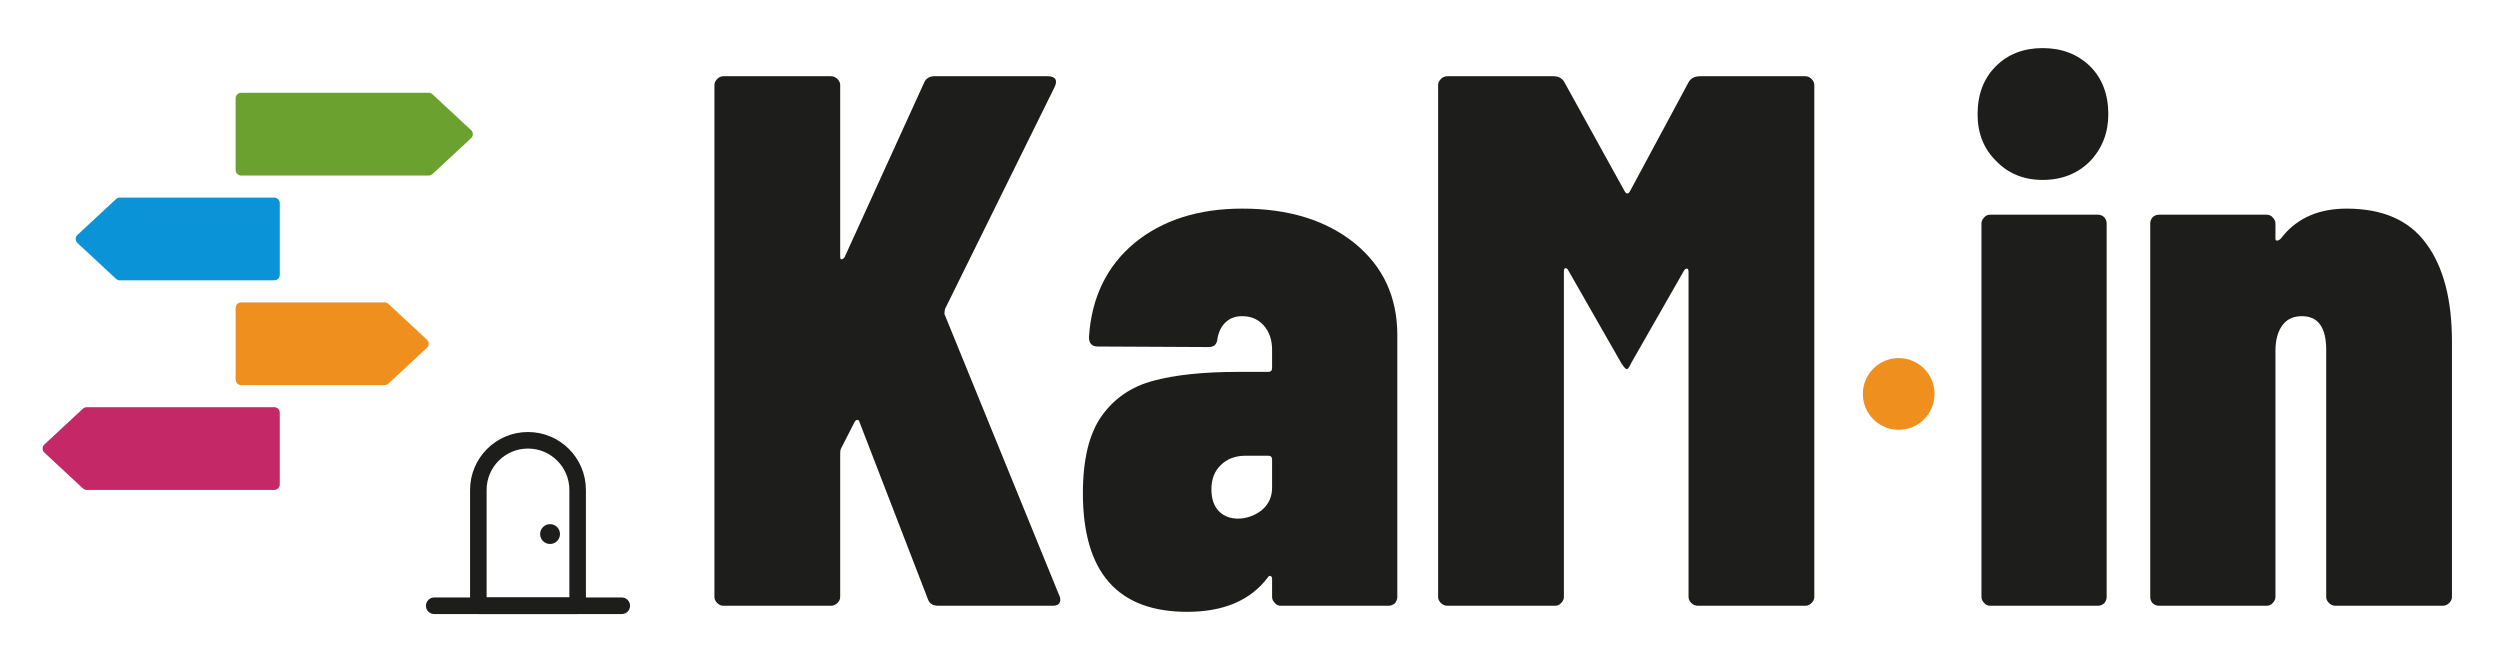
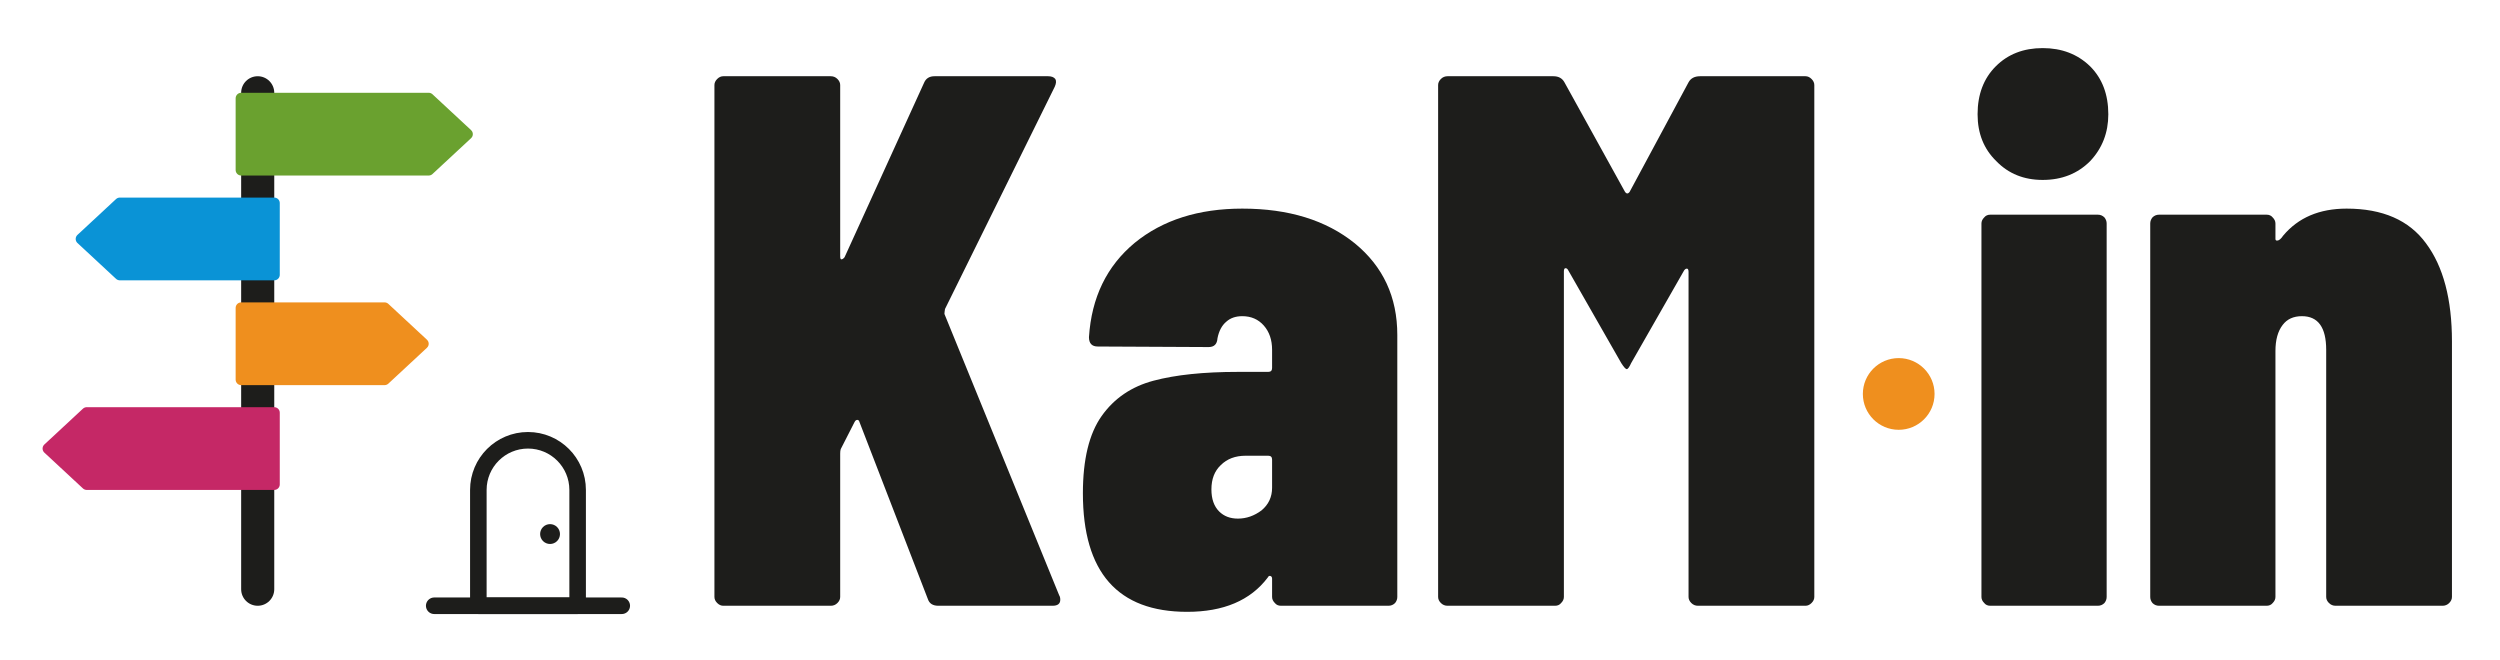
<svg xmlns="http://www.w3.org/2000/svg" viewBox="-12.72 -9.82 453.23 119.63">
-   <rect x="31.0" y="4" rx="3.0" fill="#1d1d1b" />
+   <rect x="31.0" y="4" width="6" height="96" rx="3.0" fill="#1d1d1b" />
  <path fill="#6aa12f" d="M31 8 H65 L72 14.5 L65 21 H31 Z" stroke="#6aa12f" stroke-width="2" stroke-linejoin="round" />
  <path fill="#0a93d6" d="M37 27 H9 L2 33.5 L9 40 H37 Z" stroke="#0a93d6" stroke-width="2" stroke-linejoin="round" />
  <path fill="#ef8f1e" d="M31 46 H57 L64 52.5 L57 59 H31 Z" stroke="#ef8f1e" stroke-width="2" stroke-linejoin="round" />
  <path fill="#c52866" d="M37 65 H3 L-4 71.5 L3 78 H37 Z" stroke="#c52866" stroke-width="2" stroke-linejoin="round" />
  <path d="M74 100 V79.0 A9.0 9.0 0 0 1 92 79.0 V100Z" fill="none" stroke="#1d1d1b" stroke-width="3" stroke-linejoin="round" />
  <circle cx="87" cy="87.0" r="1.8" fill="#1d1d1b" />
  <path d="M66 100 H100" stroke="#1d1d1b" stroke-width="3" stroke-linecap="round" />
  <path fill="#1d1d1b" transform="translate(112 100)" d="M4.8 -1.6V-94.4Q4.8 -95 5.3 -95.5Q5.8 -96 6.4 -96H25.9Q26.6 -96 27.1 -95.5Q27.6 -95 27.6 -94.4V-63.4Q27.6 -62.8 27.8 -62.8Q28.1 -62.8 28.4 -63.2L42.8 -94.8Q43.3 -96 44.7 -96H65.3Q66.2 -96 66.6 -95.5Q66.9 -95 66.5 -94.1L46.6 -53.8Q46.5 -53.2 46.5 -52.9L67.3 -1.9Q67.5 -1.6 67.5 -1.1Q67.5 0 66.1 0H45.4Q43.9 0 43.5 -1.2L31.1 -33.3Q31 -33.7 30.7 -33.7Q30.4 -33.7 30.2 -33.3L27.7 -28.4Q27.6 -28.1 27.6 -27.6V-1.6Q27.6 -1 27.1 -0.5Q26.6 0 25.9 0H6.4Q5.8 0 5.3 -0.5Q4.8 -1 4.8 -1.6ZM128.6 -49.1V-1.6Q128.6 -1 128.2 -0.5Q127.7 0 127 0H107.5Q106.8 0 106.4 -0.5Q105.9 -1 105.9 -1.6V-4.9Q105.9 -5.3 105.6 -5.4Q105.3 -5.5 105.1 -5.1Q100.4 1.1 90.5 1.1Q71.6 1.1 71.6 -20.4Q71.6 -29.6 75 -34.4Q78.4 -39.2 84.4 -40.8Q90.4 -42.4 99.7 -42.4H105.2Q105.9 -42.4 105.9 -43.1V-46.4Q105.9 -49.1 104.4 -50.8Q102.9 -52.5 100.5 -52.5Q98.7 -52.5 97.6 -51.5Q96.4 -50.5 96 -48.5Q95.9 -46.9 94.4 -46.9L74.3 -47Q72.7 -47 72.7 -48.7Q73.4 -59.5 81 -65.8Q88.6 -72 100.5 -72Q113.1 -72 120.9 -65.7Q128.6 -59.4 128.6 -49.1ZM105.9 -21.4V-26.5Q105.9 -27.2 105.2 -27.2H101.1Q98.3 -27.2 96.6 -25.5Q94.9 -23.9 94.9 -21.1Q94.9 -18.5 96.3 -17.1Q97.6 -15.8 99.7 -15.8Q102 -15.8 104 -17.3Q105.9 -18.9 105.9 -21.4ZM183.5 -96H202.6Q203.2 -96 203.7 -95.5Q204.2 -95 204.2 -94.4V-1.6Q204.2 -1 203.7 -0.5Q203.2 0 202.6 0H183.1Q182.4 0 181.9 -0.5Q181.4 -1 181.4 -1.6V-60.5Q181.4 -61 181.2 -61.1Q180.9 -61.2 180.6 -60.8L171 -44Q170.5 -42.9 170.2 -42.9Q169.9 -42.9 169.2 -44L159.6 -60.8Q159.4 -61.2 159.1 -61.2Q158.8 -61.2 158.8 -60.6V-1.6Q158.8 -1 158.3 -0.5Q157.9 0 157.2 0H137.7Q137 0 136.5 -0.5Q136 -1 136 -1.6V-94.4Q136 -95 136.5 -95.5Q137 -96 137.7 -96H156.9Q158.3 -96 158.9 -94.9L169.9 -75Q170.3 -74.5 170.7 -75L181.4 -94.9Q182 -96 183.5 -96Z" />
  <circle cx="331.5" cy="61.6" r="6.5" fill="#ef8f1e" />
  <path fill="#1d1d1b" transform="translate(342.5 100)" d="M3.3 -89.1Q3.3 -94.5 6.6 -97.8Q9.9 -101.1 15.1 -101.1Q20.3 -101.1 23.7 -97.8Q27 -94.5 27 -89.1Q27 -84.1 23.7 -80.6Q20.3 -77.2 15.1 -77.2Q10 -77.2 6.7 -80.6Q3.3 -83.9 3.3 -89.1ZM4 -1.6V-69.3Q4 -69.9 4.5 -70.4Q4.9 -70.9 5.6 -70.9H25.1Q25.8 -70.9 26.3 -70.4Q26.7 -69.9 26.7 -69.3V-1.6Q26.7 -1 26.3 -0.5Q25.8 0 25.1 0H5.6Q4.9 0 4.5 -0.5Q4 -1 4 -1.6ZM89.3 -47.9V-1.6Q89.3 -1 88.8 -0.5Q88.3 0 87.6 0H68.2Q67.5 0 67 -0.5Q66.5 -1 66.5 -1.6V-46.4Q66.5 -52.5 62.1 -52.5Q59.8 -52.5 58.6 -50.9Q57.3 -49.2 57.3 -46.2V-1.6Q57.3 -1 56.8 -0.5Q56.4 0 55.7 0H36.2Q35.5 0 35 -0.5Q34.6 -1 34.6 -1.6V-69.3Q34.6 -69.9 35 -70.4Q35.5 -70.9 36.2 -70.9H55.7Q56.4 -70.9 56.8 -70.4Q57.3 -69.9 57.3 -69.3V-66.5Q57.3 -66.2 57.6 -66.2Q58.1 -66.2 58.7 -67.1Q62.8 -72 70.2 -72Q80 -72 84.6 -65.7Q89.3 -59.4 89.3 -47.9Z" />
</svg>
